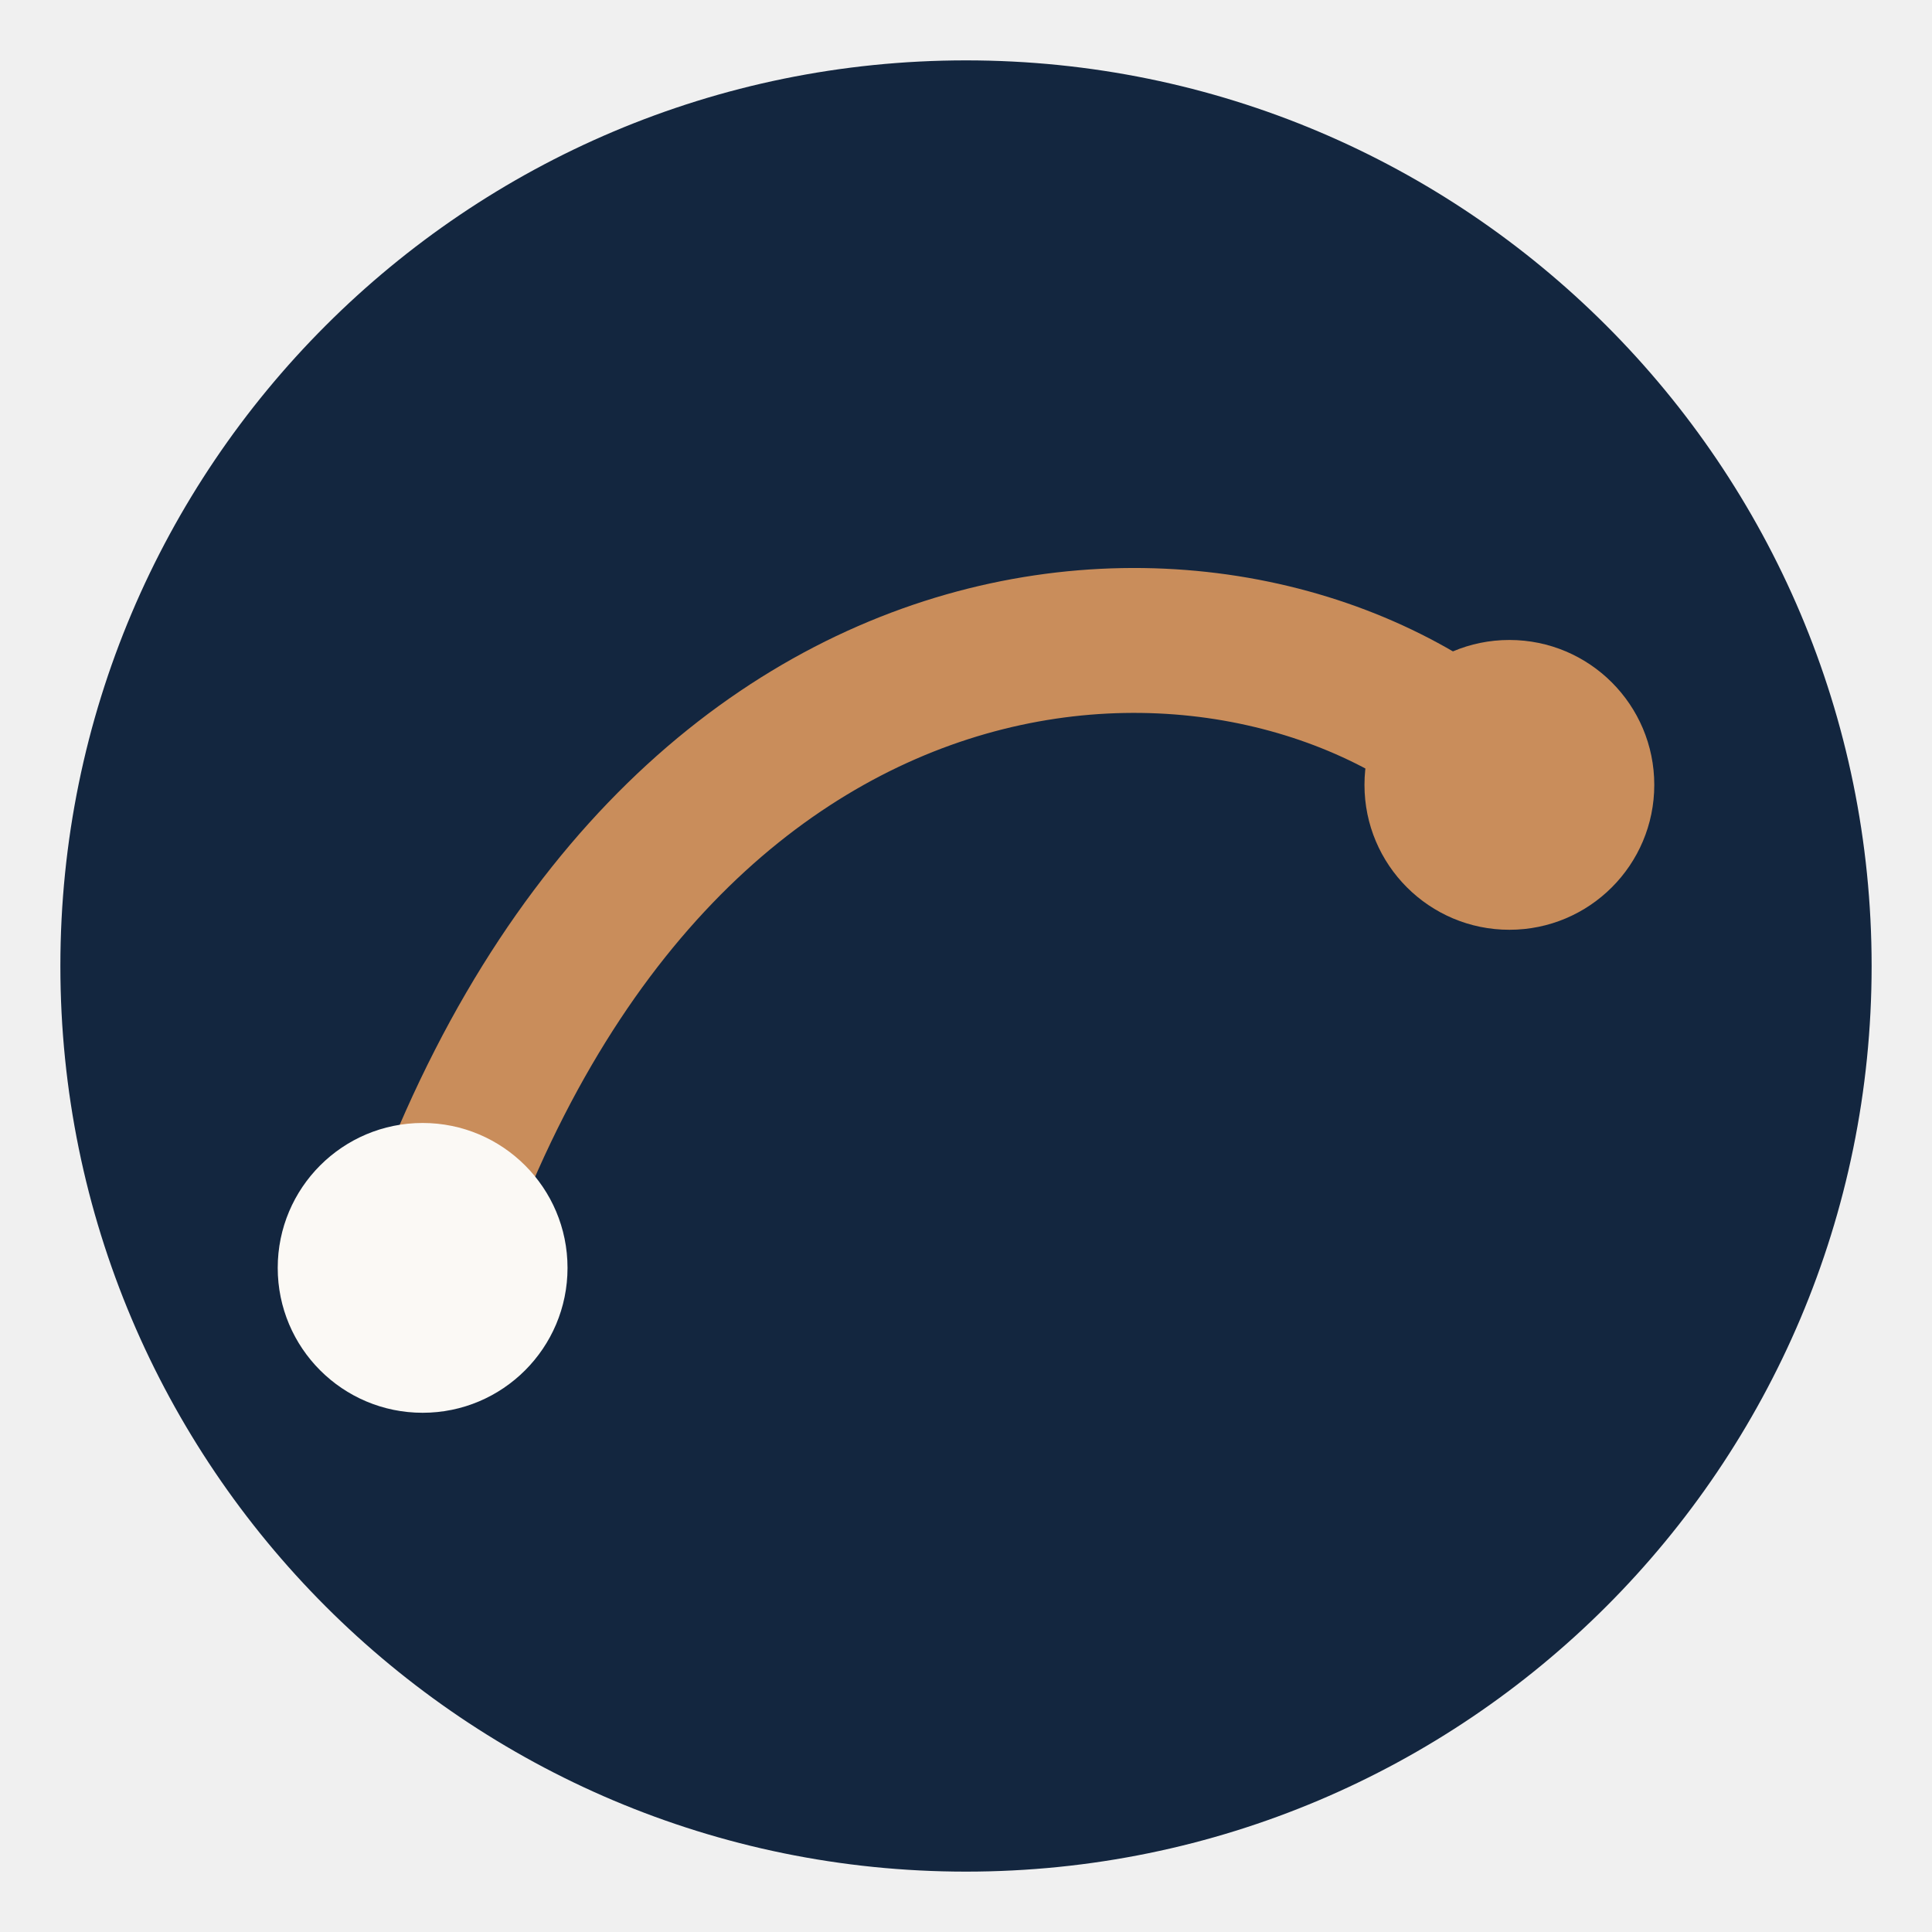
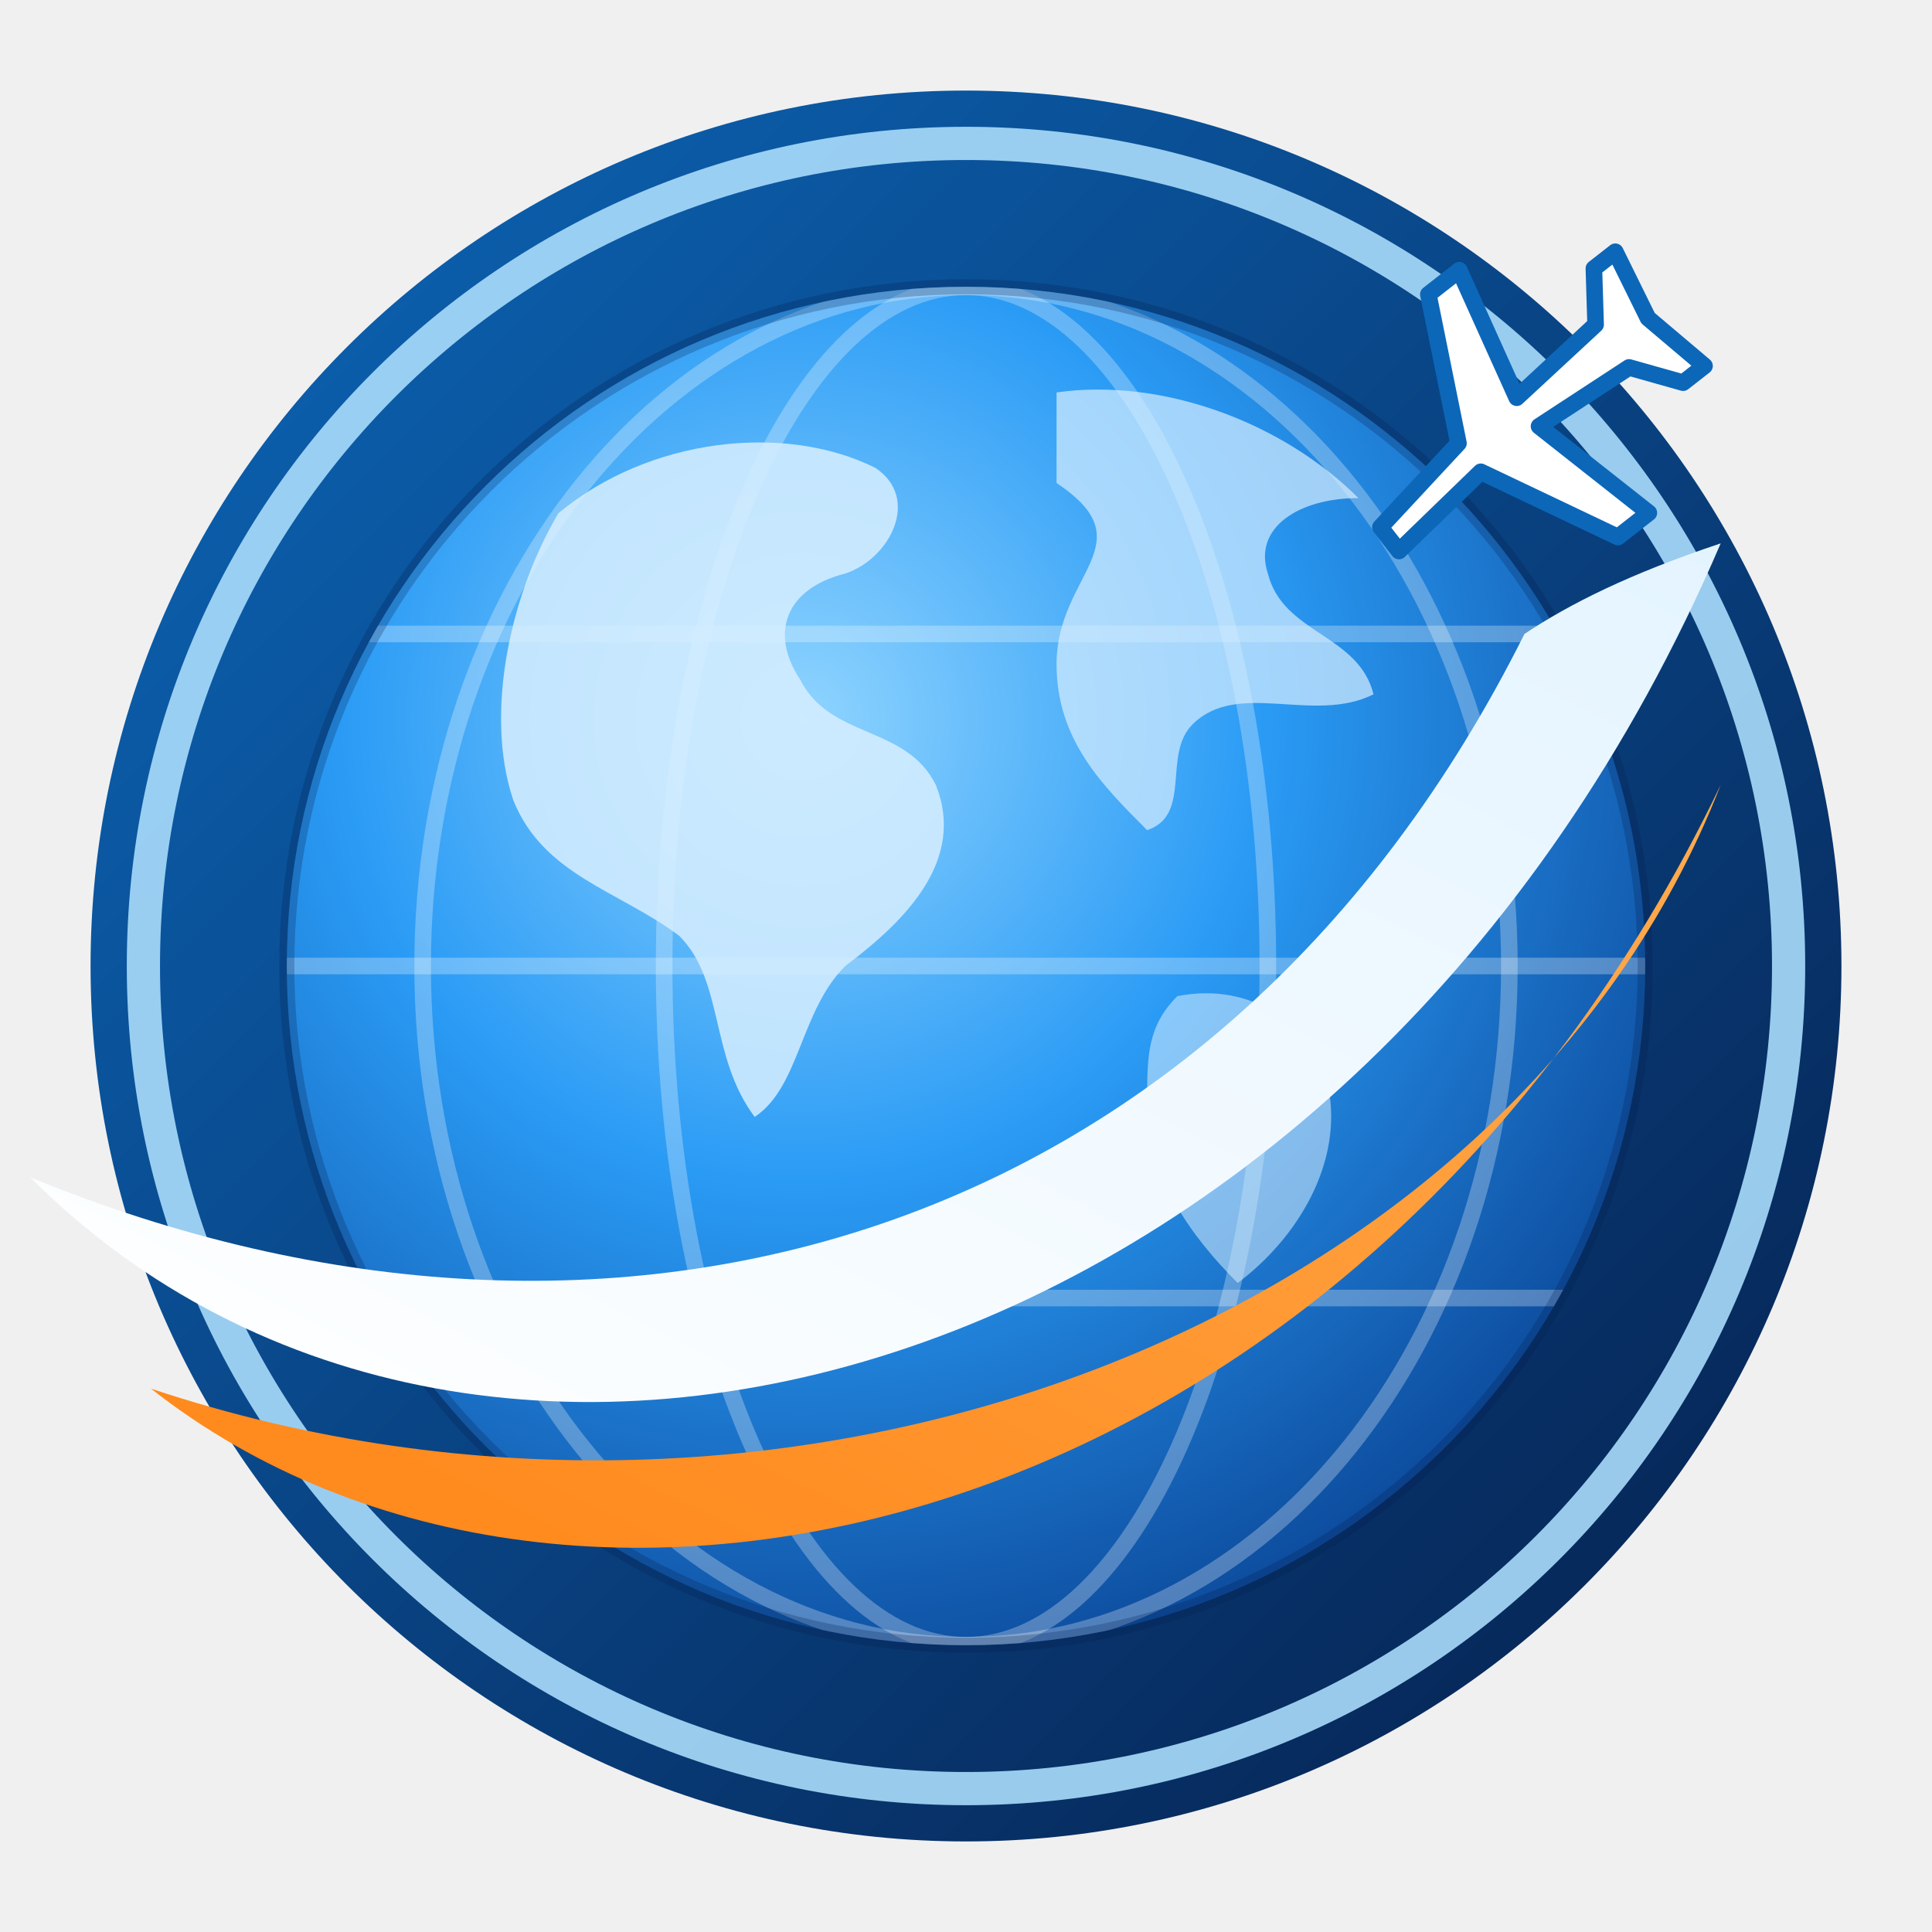
- <svg xmlns="http://www.w3.org/2000/svg" viewBox="0 0 32 32">
-   <circle cx="16" cy="16" r="15" fill="#13263f" />
-   <path d="M7 21 C 11 9, 21 9, 25 13" stroke="#c98d5b" stroke-width="2.4" fill="none" stroke-linecap="round" />
-   <circle cx="7" cy="21" r="2.4" fill="#fbf9f5" />
-   <circle cx="25" cy="13" r="2.4" fill="#c98d5b" />
+ <svg xmlns="http://www.w3.org/2000/svg" viewBox="-4 -4 128 128" role="img" aria-label="Uni Travel">
+   <defs>
+     <radialGradient id="ut-globe" cx="38%" cy="32%" r="75%">
+       <stop offset="0" stop-color="#8fd4ff" />
+       <stop offset=".45" stop-color="#2a9bf5" />
+       <stop offset="1" stop-color="#0a4596" />
+     </radialGradient>
+     <linearGradient id="ut-ring" x1="0" y1="0" x2="1" y2="1">
+       <stop offset="0" stop-color="#0c67b9" />
+       <stop offset="1" stop-color="#061f4c" />
+     </linearGradient>
+     <linearGradient id="ut-swoosh" x1="0" y1="1" x2="1" y2="0">
+       <stop offset="0" stop-color="#ffffff" />
+       <stop offset="1" stop-color="#e4f4ff" />
+     </linearGradient>
+     <linearGradient id="ut-orange" x1="0" y1="1" x2="1" y2="0">
+       <stop offset="0" stop-color="#ff8617" />
+       <stop offset="1" stop-color="#ffac50" />
+     </linearGradient>
+     <clipPath id="ut-clip">
+       <circle cx="60" cy="60" r="45" />
+     </clipPath>
+   </defs>
+   <circle cx="60" cy="60" r="58" fill="url(#ut-ring)" />
+   <circle cx="60" cy="60" r="54.5" fill="none" stroke="#a9dcfb" stroke-width="2.2" opacity=".9" />
+   <circle cx="60" cy="60" r="45" fill="url(#ut-globe)" />
+   <g clip-path="url(#ut-clip)">
+     <g fill="none" stroke="#ffffff" stroke-opacity=".28" stroke-width="1.1">
+       <ellipse cx="60" cy="60" rx="20" ry="45" />
+       <ellipse cx="60" cy="60" rx="36" ry="45" />
+       <path d="M15 60h90M20 38h80M20 82h80" />
+     </g>
+     <path fill="#d7efff" fill-opacity=".85" d="M33 30c6-5 15-6 21-3 3 2 1 6-2 7-4 1-5 4-3 7 2 4 7 3 9 7 2 5-2 9-6 12-3 3-3 8-6 10-3-4-2-9-5-12-4-3-9-4-11-9-2-6 0-14 3-19z" />
+     <path fill="#d7efff" fill-opacity=".7" d="M66 22c7-1 15 2 20 7-4 0-7 2-6 5 1 4 6 4 7 8-4 2-9-1-12 2-2 2 0 6-3 7-3-3-6-6-6-11 0-6 6-8 0-12z" />
+     <path fill="#d7efff" fill-opacity=".55" d="M74 62c5-1 9 2 10 6 1 5-2 10-6 13-3-3-6-7-6-12 0-3 0-5 2-7z" />
+   </g>
+   <circle cx="60" cy="60" r="45" fill="none" stroke="#061f4c" stroke-opacity=".25" stroke-width="1" />
+   <path fill="url(#ut-orange)" d="M6 88c28 22 80 10 104-40-14 36-62 54-104 40z" />
+   <path fill="url(#ut-swoosh)" d="M-2 74c30 30 88 14 112-42-6 2-10 4-13 6-20 40-60 52-99 36z" />
+   <g transform="translate(83 11) rotate(-38 13 13)">
+     <path fill="#ffffff" stroke="#0c67b9" stroke-width="1.1" stroke-linejoin="round" d="M2 13.2 9.5 12 14 3h2.6l-2.2 9 7.1-.6 2.2-3h1.8l-1 4.8 1 4.8h-1.8l-2.2-3-7.1-.6 2.2 9H14l-4.5-9L2 15.2z" />
+   </g>
</svg>
